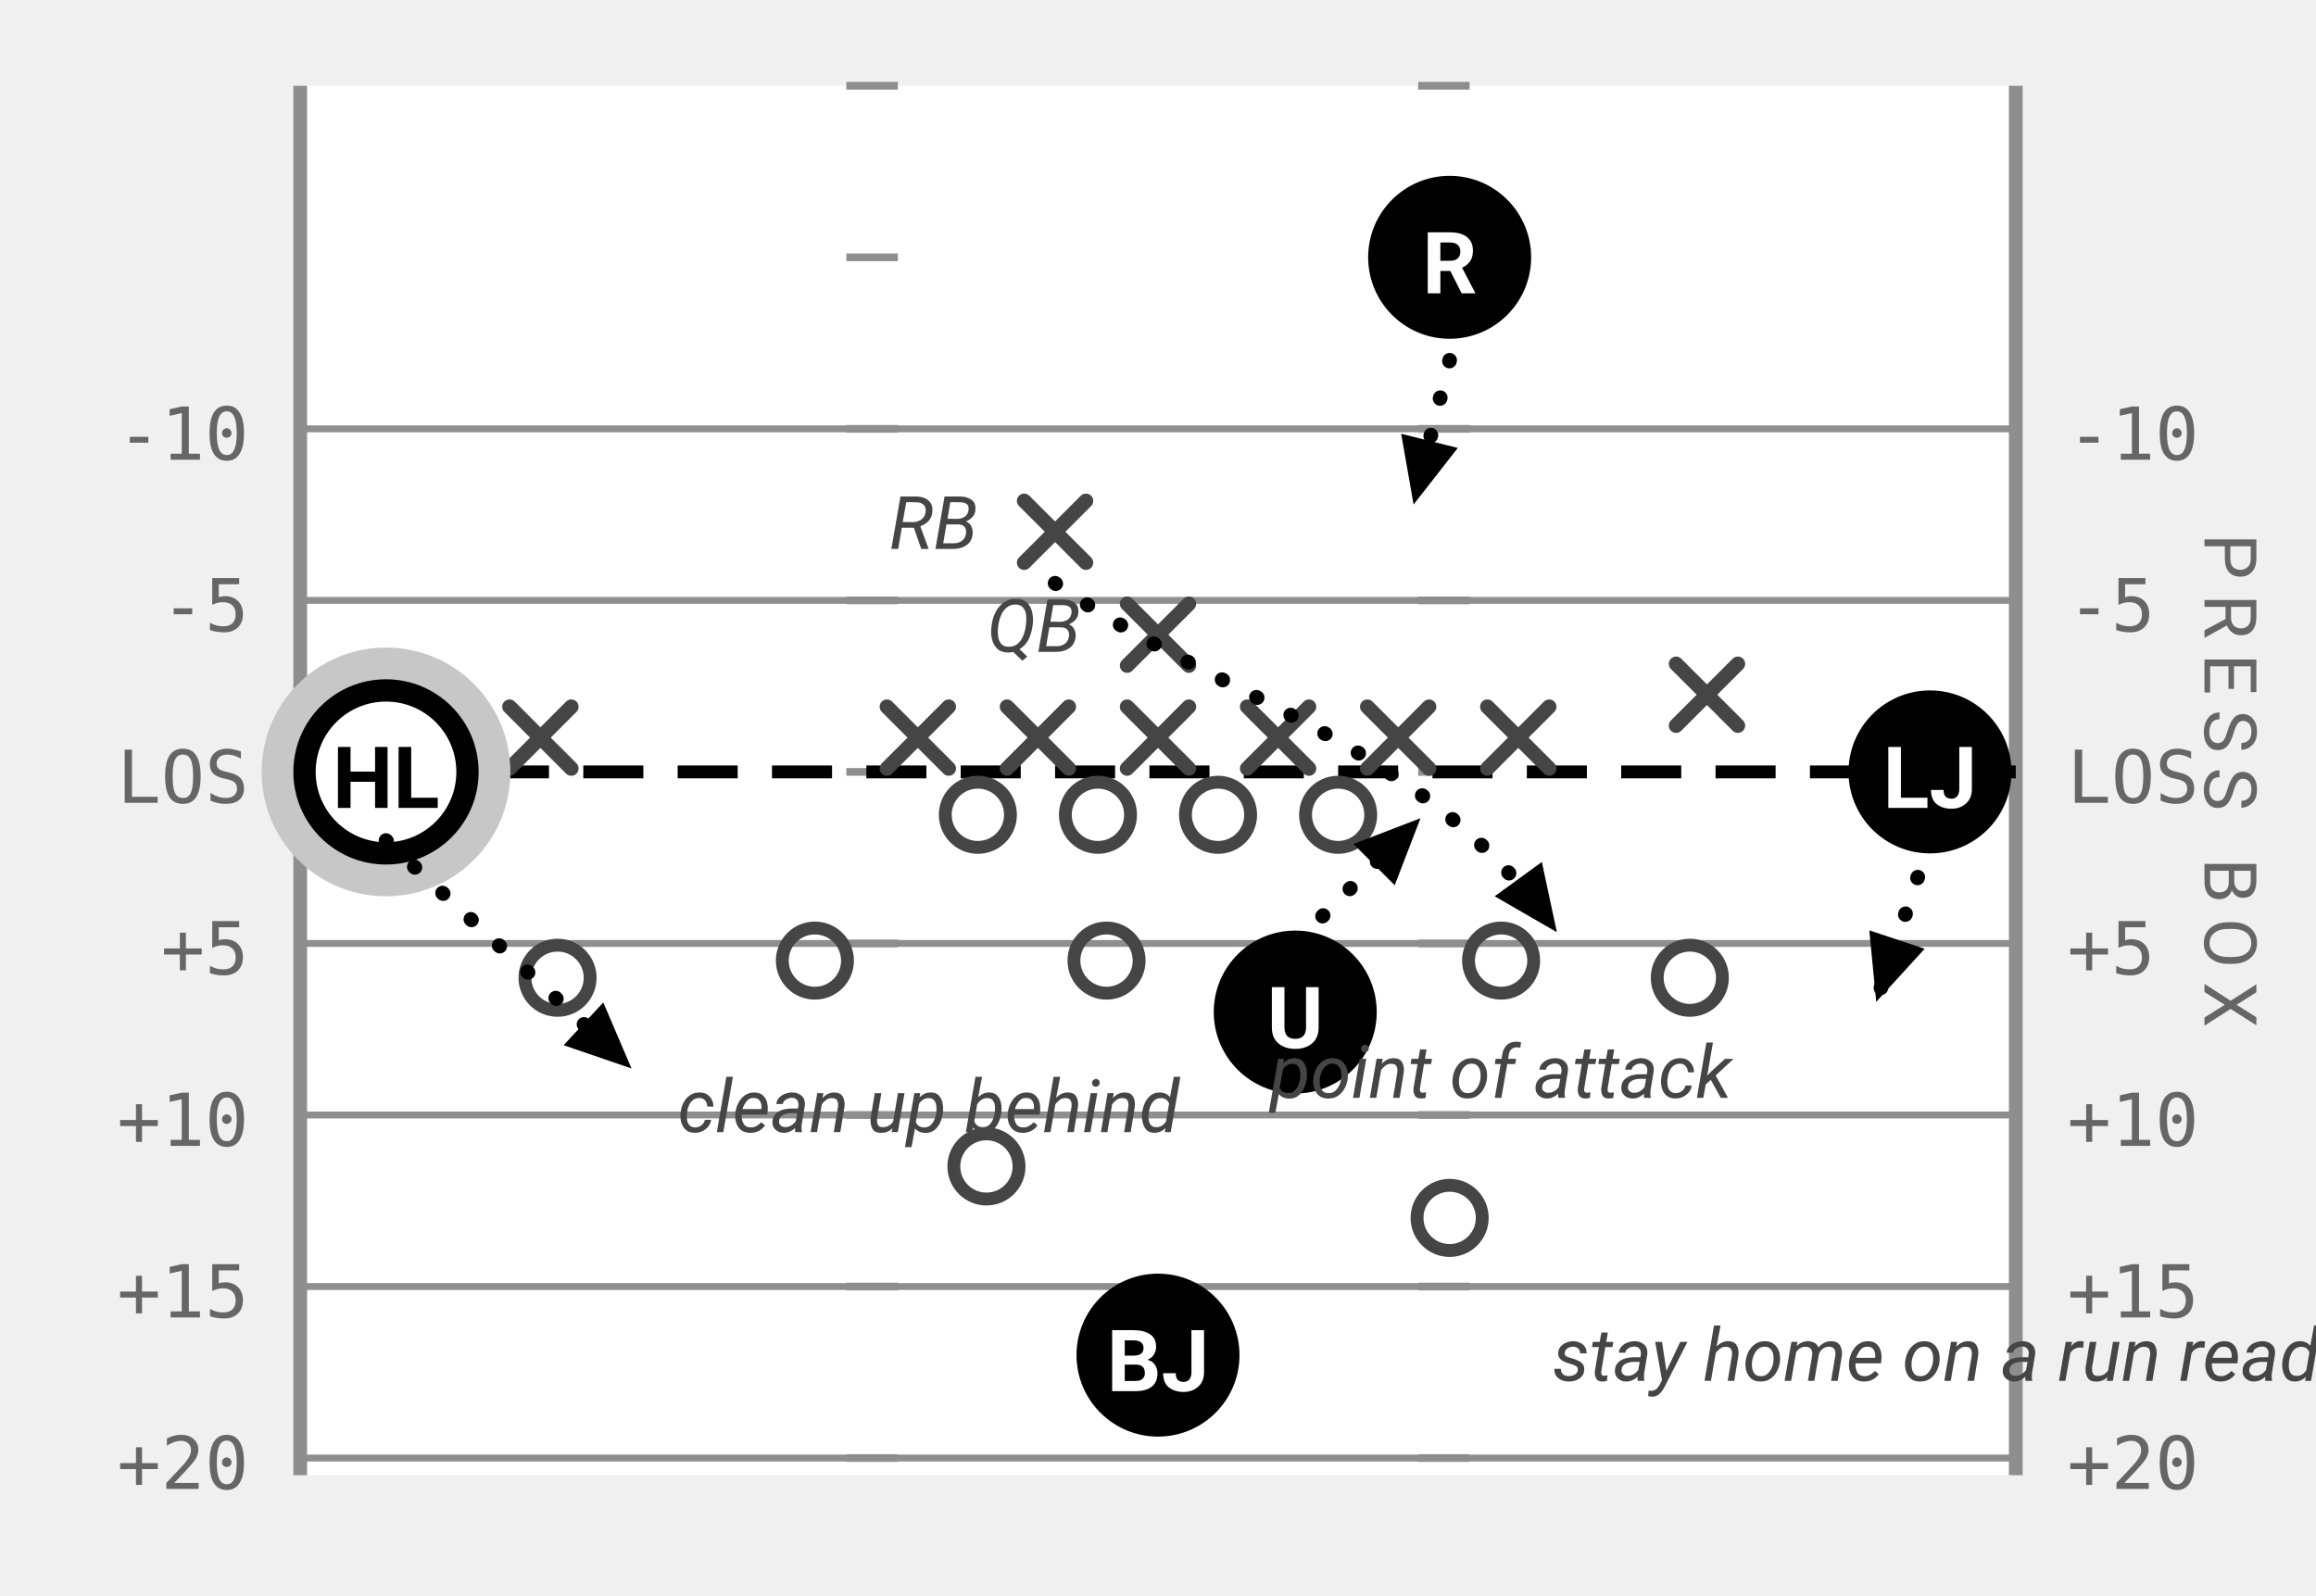
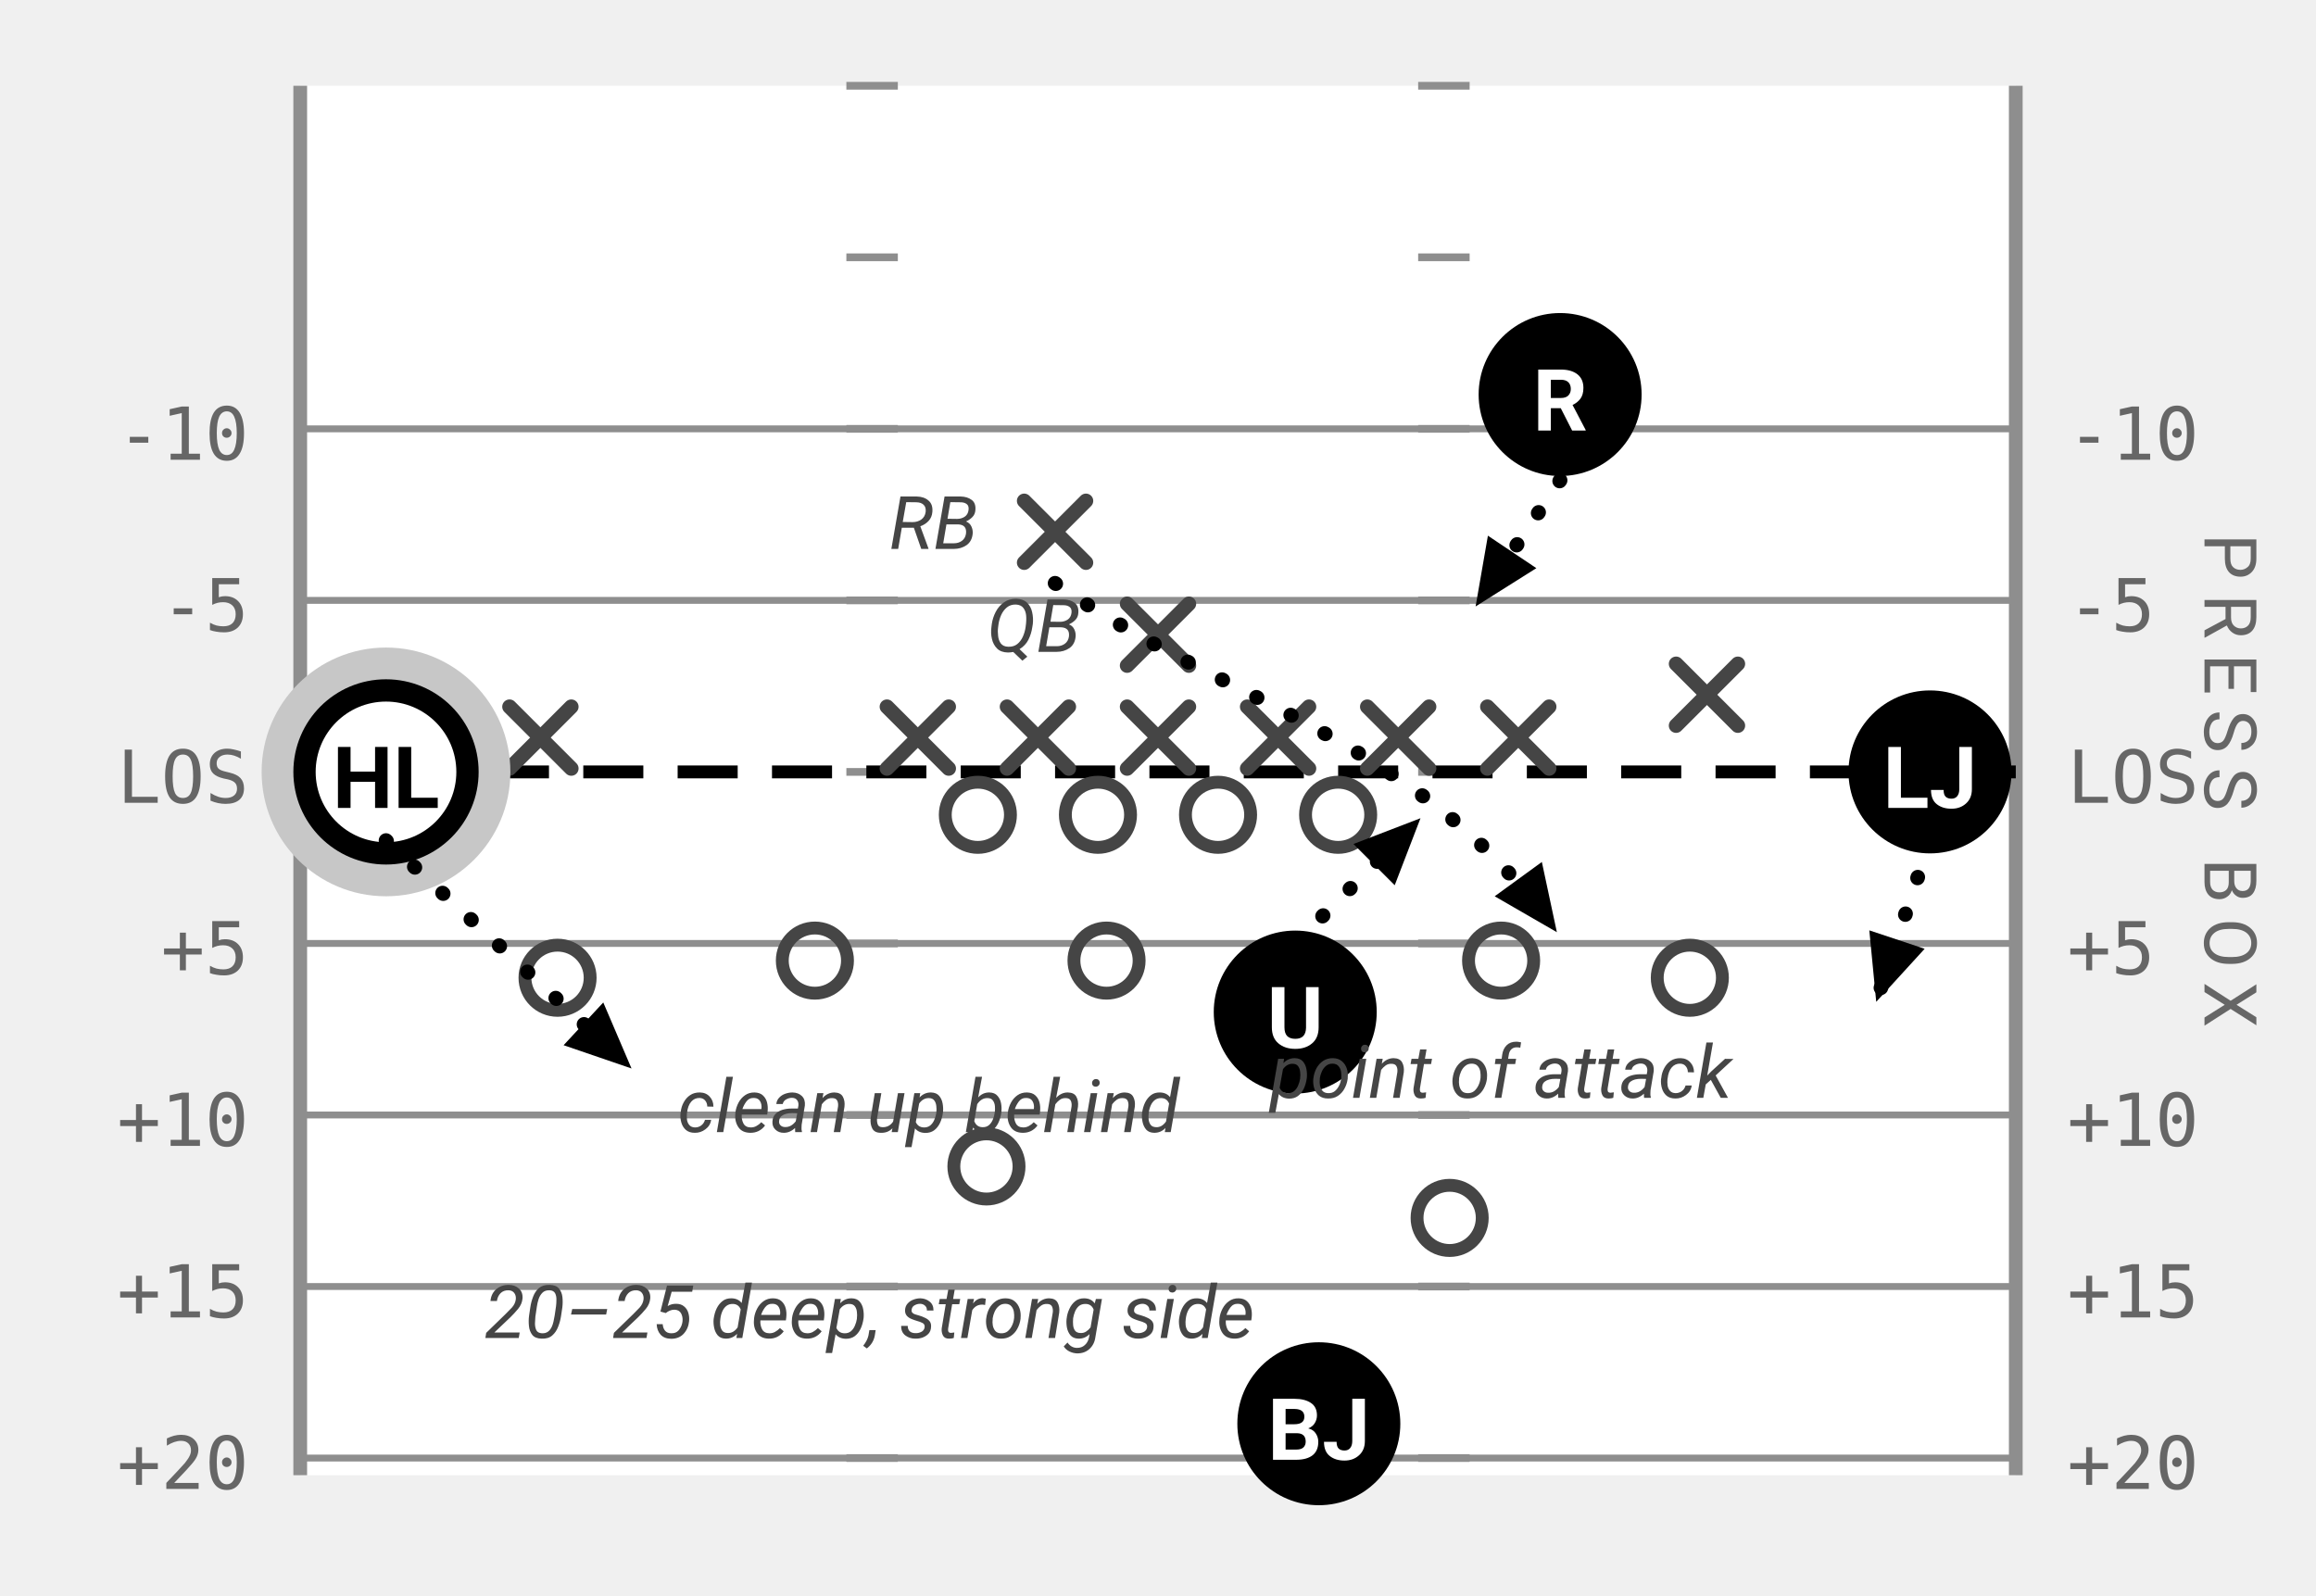
<svg xmlns="http://www.w3.org/2000/svg" viewBox="0 0 270 186" role="img" aria-label="Run — Head Line Judge position, crew of 5">
  <style>svg{font-family:system-ui,-apple-system,"Segoe UI",Roboto,"Helvetica Neue",Arial,sans-serif}
.turf{fill:#FFFFFF}
.ez{fill:url(#hz)}
.hl{stroke:#B8B8B8;stroke-width:1.15}
.sl{stroke:#8E8E8E;stroke-width:1.6;fill:none}
.yl{stroke:#8E8E8E;stroke-width:.8;fill:none}
.gl{stroke:#5A5A5A;stroke-width:2.2;fill:none}
.rl{stroke:#000000;stroke-width:1.5;stroke-dasharray:7 4;fill:none}
.hash{stroke:#8E8E8E;stroke-width:.9}
.post{stroke:#000000;stroke-width:3;fill:none;stroke-linecap:round}
.ylab{font-family:ui-monospace,Menlo,Consolas,monospace;font-size:8.5px;fill:#666666}
.ylab.end{text-anchor:end}
.ylab.start{text-anchor:start}
.pb{font-size:8.5px;letter-spacing:.2em;fill:#666666;text-anchor:middle;text-transform:uppercase}
.kp line{stroke:#454545;stroke-width:1.7;stroke-linecap:round}
.rp{fill:none;stroke:#454545;stroke-width:1.5}
.hat-b{fill:#000000}
.hat-w{fill:#FFFFFF;stroke:#000000;stroke-width:2.6}
.halo{fill:#C7C7C7}
.mk{font-size:10px;font-weight:600;text-anchor:middle}
.mk-l{fill:#FFFFFF}
.mk-d{fill:#000000}
.mv{stroke:#000000;stroke-width:1.7;fill:none;stroke-dasharray:.1 4.4;stroke-linecap:round}
.arh{fill:#000000}
.mvlab{font-size:8.4px;fill:#454545;text-anchor:middle;font-style:italic}
.note{font-size:8.6px;fill:#454545;font-style:italic}
.note.middle{text-anchor:middle}
.note.start{text-anchor:start}
.note.end{text-anchor:end}
.flagk{fill:#000000}
.flagt{stroke:#000000;stroke-width:1.4;stroke-linecap:round}</style>
  <defs>
    <pattern id="hz" width="7" height="7" patternUnits="userSpaceOnUse" patternTransform="rotate(45)">
      <line x1="0" y1="0" x2="0" y2="7" class="hl" />
    </pattern>
    <marker id="ar" viewBox="0 0 10 10" refX="8" refY="5" markerWidth="5" markerHeight="5" orient="auto-start-reverse">
      <path d="M0,1 L9,5 L0,9 z" class="arh" />
    </marker>
  </defs>
  <rect x="35" y="10" width="200" height="162" class="turf" />
  <line x1="98.67" y1="10" x2="104.67" y2="10" class="hash" />
  <line x1="165.33" y1="10" x2="171.33" y2="10" class="hash" />
  <line x1="98.67" y1="30" x2="104.67" y2="30" class="hash" />
  <line x1="165.33" y1="30" x2="171.33" y2="30" class="hash" />
  <line x1="98.67" y1="50" x2="104.67" y2="50" class="hash" />
  <line x1="165.33" y1="50" x2="171.33" y2="50" class="hash" />
  <line x1="98.67" y1="70" x2="104.67" y2="70" class="hash" />
  <line x1="165.33" y1="70" x2="171.33" y2="70" class="hash" />
  <line x1="98.67" y1="90" x2="104.67" y2="90" class="hash" />
  <line x1="165.33" y1="90" x2="171.33" y2="90" class="hash" />
  <line x1="98.67" y1="110" x2="104.67" y2="110" class="hash" />
  <line x1="165.33" y1="110" x2="171.33" y2="110" class="hash" />
  <line x1="98.67" y1="130" x2="104.67" y2="130" class="hash" />
  <line x1="165.33" y1="130" x2="171.33" y2="130" class="hash" />
  <line x1="98.67" y1="150" x2="104.67" y2="150" class="hash" />
  <line x1="165.33" y1="150" x2="171.33" y2="150" class="hash" />
  <line x1="98.67" y1="170" x2="104.67" y2="170" class="hash" />
  <line x1="165.33" y1="170" x2="171.33" y2="170" class="hash" />
  <line x1="35" y1="10" x2="35" y2="172" class="sl" />
  <line x1="235" y1="10" x2="235" y2="172" class="sl" />
  <line x1="35" y1="50" x2="235" y2="50" class="yl" />
  <text x="29" y="53.6" class="ylab end">-10</text>
  <text x="241" y="53.6" class="ylab start">-10</text>
  <line x1="35" y1="70" x2="235" y2="70" class="yl" />
  <text x="29" y="73.6" class="ylab end">-5</text>
  <text x="241" y="73.6" class="ylab start">-5</text>
  <line x1="35" y1="110" x2="235" y2="110" class="yl" />
  <text x="29" y="113.6" class="ylab end">+5</text>
  <text x="241" y="113.6" class="ylab start">+5</text>
  <line x1="35" y1="130" x2="235" y2="130" class="yl" />
  <text x="29" y="133.6" class="ylab end">+10</text>
  <text x="241" y="133.6" class="ylab start">+10</text>
  <line x1="35" y1="150" x2="235" y2="150" class="yl" />
  <text x="29" y="153.6" class="ylab end">+15</text>
  <text x="241" y="153.6" class="ylab start">+15</text>
  <line x1="35" y1="170" x2="235" y2="170" class="yl" />
  <text x="29" y="173.6" class="ylab end">+20</text>
  <text x="241" y="173.6" class="ylab start">+20</text>
  <line x1="35" y1="90" x2="235" y2="90" class="rl" />
  <text x="29" y="93.6" class="ylab end">LOS</text>
  <text x="241" y="93.6" class="ylab start">LOS</text>
  <text x="257" y="91" class="pb" transform="rotate(90 257 91)">PRESS BOX</text>
  <g class="kp">
    <line x1="103.4" y1="82.4" x2="110.6" y2="89.6" />
    <line x1="103.4" y1="89.6" x2="110.6" y2="82.4" />
  </g>
  <g class="kp">
    <line x1="117.4" y1="82.4" x2="124.6" y2="89.6" />
    <line x1="117.4" y1="89.6" x2="124.6" y2="82.4" />
  </g>
  <g class="kp">
    <line x1="131.4" y1="82.4" x2="138.6" y2="89.6" />
    <line x1="131.4" y1="89.6" x2="138.6" y2="82.4" />
  </g>
  <g class="kp">
    <line x1="145.4" y1="82.4" x2="152.6" y2="89.6" />
    <line x1="145.4" y1="89.6" x2="152.6" y2="82.4" />
  </g>
  <g class="kp">
    <line x1="159.4" y1="82.4" x2="166.6" y2="89.6" />
    <line x1="159.4" y1="89.6" x2="166.6" y2="82.4" />
  </g>
  <g class="kp">
    <line x1="173.4" y1="82.4" x2="180.6" y2="89.6" />
    <line x1="173.4" y1="89.6" x2="180.6" y2="82.4" />
  </g>
  <g class="kp">
    <line x1="59.4" y1="82.4" x2="66.6" y2="89.6" />
    <line x1="59.4" y1="89.6" x2="66.6" y2="82.4" />
  </g>
  <g class="kp">
    <line x1="195.4" y1="77.4" x2="202.6" y2="84.6" />
    <line x1="195.4" y1="84.6" x2="202.6" y2="77.4" />
  </g>
  <g class="kp">
    <line x1="131.4" y1="70.4" x2="138.6" y2="77.6" />
    <line x1="131.4" y1="77.6" x2="138.6" y2="70.4" />
  </g>
  <g class="kp">
    <line x1="119.4" y1="58.4" x2="126.6" y2="65.6" />
    <line x1="119.4" y1="65.6" x2="126.6" y2="58.4" />
  </g>
  <circle cx="114" cy="95" r="3.8" class="rp" />
  <circle cx="128" cy="95" r="3.8" class="rp" />
  <circle cx="142" cy="95" r="3.8" class="rp" />
  <circle cx="156" cy="95" r="3.8" class="rp" />
  <circle cx="95" cy="112" r="3.8" class="rp" />
  <circle cx="129" cy="112" r="3.8" class="rp" />
  <circle cx="175" cy="112" r="3.8" class="rp" />
  <circle cx="65" cy="114" r="3.8" class="rp" />
  <circle cx="197" cy="114" r="3.8" class="rp" />
  <circle cx="115" cy="136" r="3.8" class="rp" />
  <circle cx="169" cy="142" r="3.8" class="rp" />
  <g>
-     <circle cx="169" cy="30" r="9.5" class="hat-b" />
-     <text x="169" y="34.2" class="mk mk-l">R</text>
+     <circle cx="181.88" cy="46" r="9.5" class="hat-b" />
+     <text x="181.88" y="50.2" class="mk mk-l">R</text>
  </g>
  <g>
    <circle cx="151" cy="118" r="9.5" class="hat-b" />
    <text x="151" y="122.2" class="mk mk-l">U</text>
  </g>
  <g class="you">
    <circle cx="45" cy="90" r="14.5" class="halo" />
    <circle cx="45" cy="90" r="9.5" class="hat-w" />
    <text x="45" y="94.2" class="mk mk-d">HL</text>
  </g>
  <g>
    <circle cx="225" cy="90" r="9.5" class="hat-b" />
    <text x="225" y="94.2" class="mk mk-l">LJ</text>
  </g>
  <g>
-     <circle cx="135" cy="158" r="9.5" class="hat-b" />
-     <text x="135" y="162.2" class="mk mk-l">BJ</text>
+     <circle cx="153.75" cy="166" r="9.5" class="hat-b" />
+     <text x="153.75" y="170.2" class="mk mk-l">BJ</text>
  </g>
  <path d="M 123 68 C 143 82 165 86 181 108" class="mv" marker-end="url(#ar)" />
-   <path d="M 169 42 L 165 58" class="mv" marker-end="url(#ar)" />
+   <path d="M 181.88 56 L 172.5 70" class="mv" marker-end="url(#ar)" />
  <path d="M 151 110 L 165 96" class="mv" marker-end="url(#ar)" />
  <path d="M 225 98 L 219 116" class="mv" marker-end="url(#ar)" />
  <path d="M 45 98 L 73 124" class="mv" marker-end="url(#ar)" />
  <text x="126" y="76" class="note end">QB</text>
  <text x="114" y="64" class="note end">RB</text>
  <text x="175" y="128" class="note middle">point of attack</text>
  <text x="79" y="132" class="note start">clean up behind</text>
-   <text x="181" y="161" class="note start">stay home on a run read</text>
+   <text x="146.25" y="156" class="note end">20–25 deep, strong side</text>
</svg>
